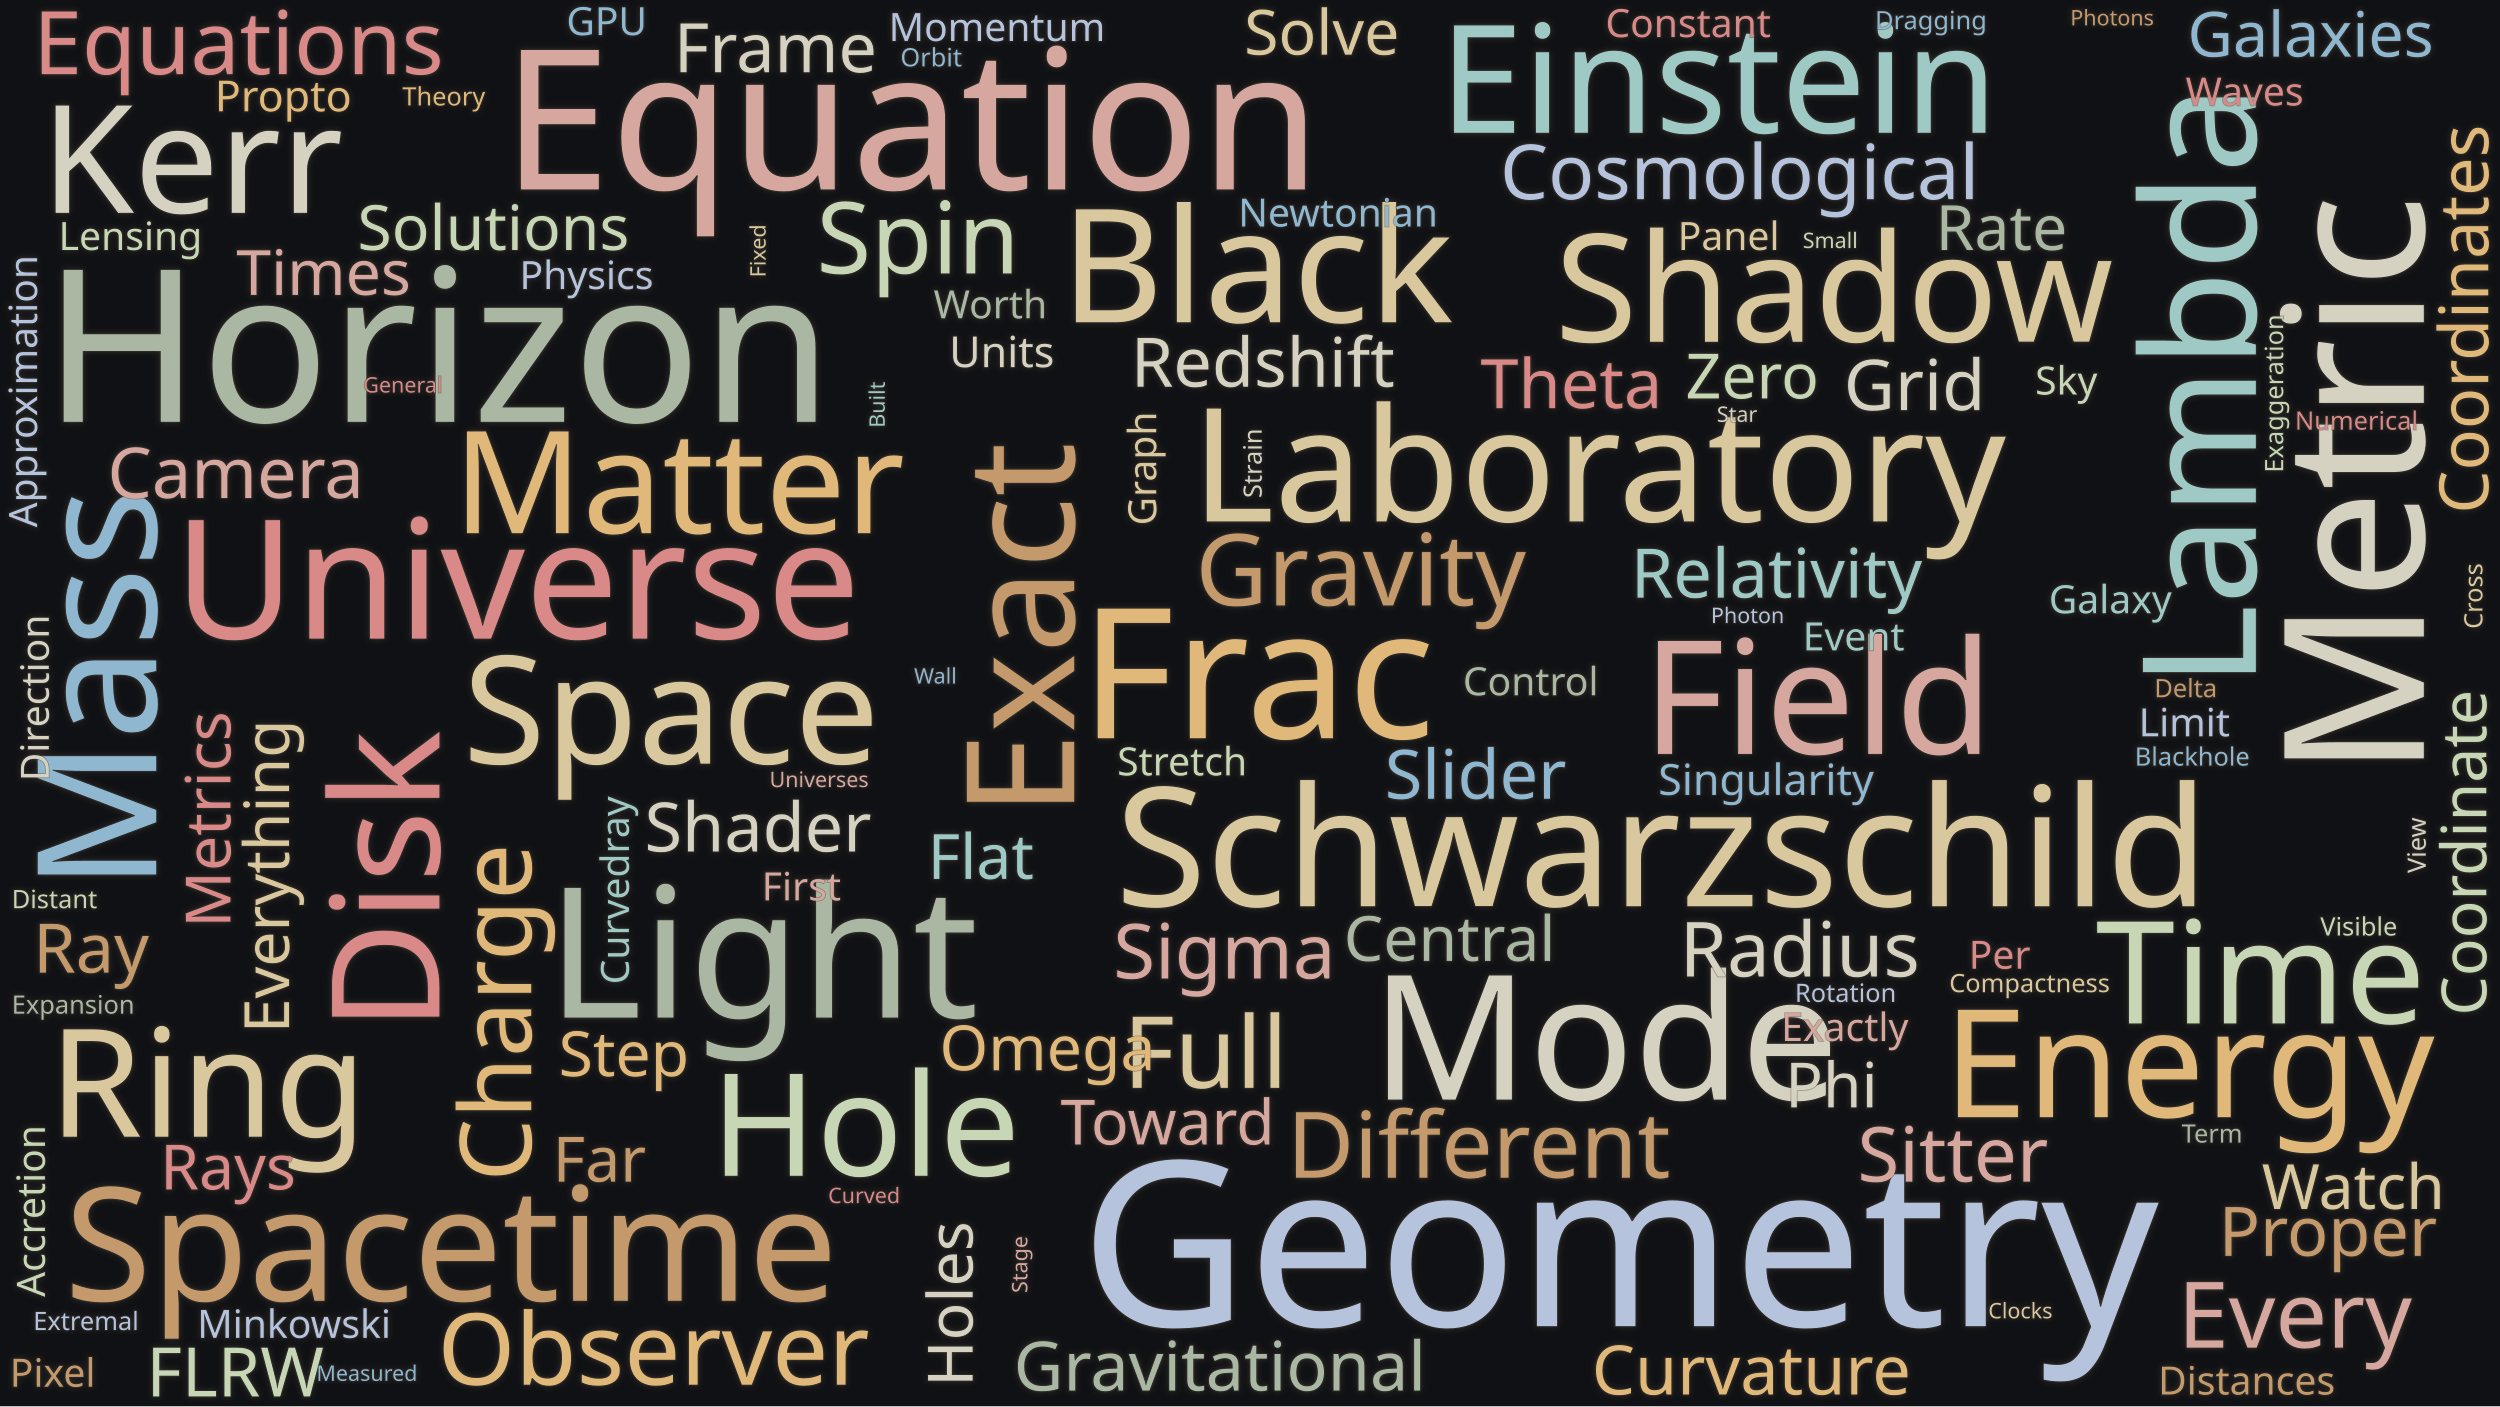
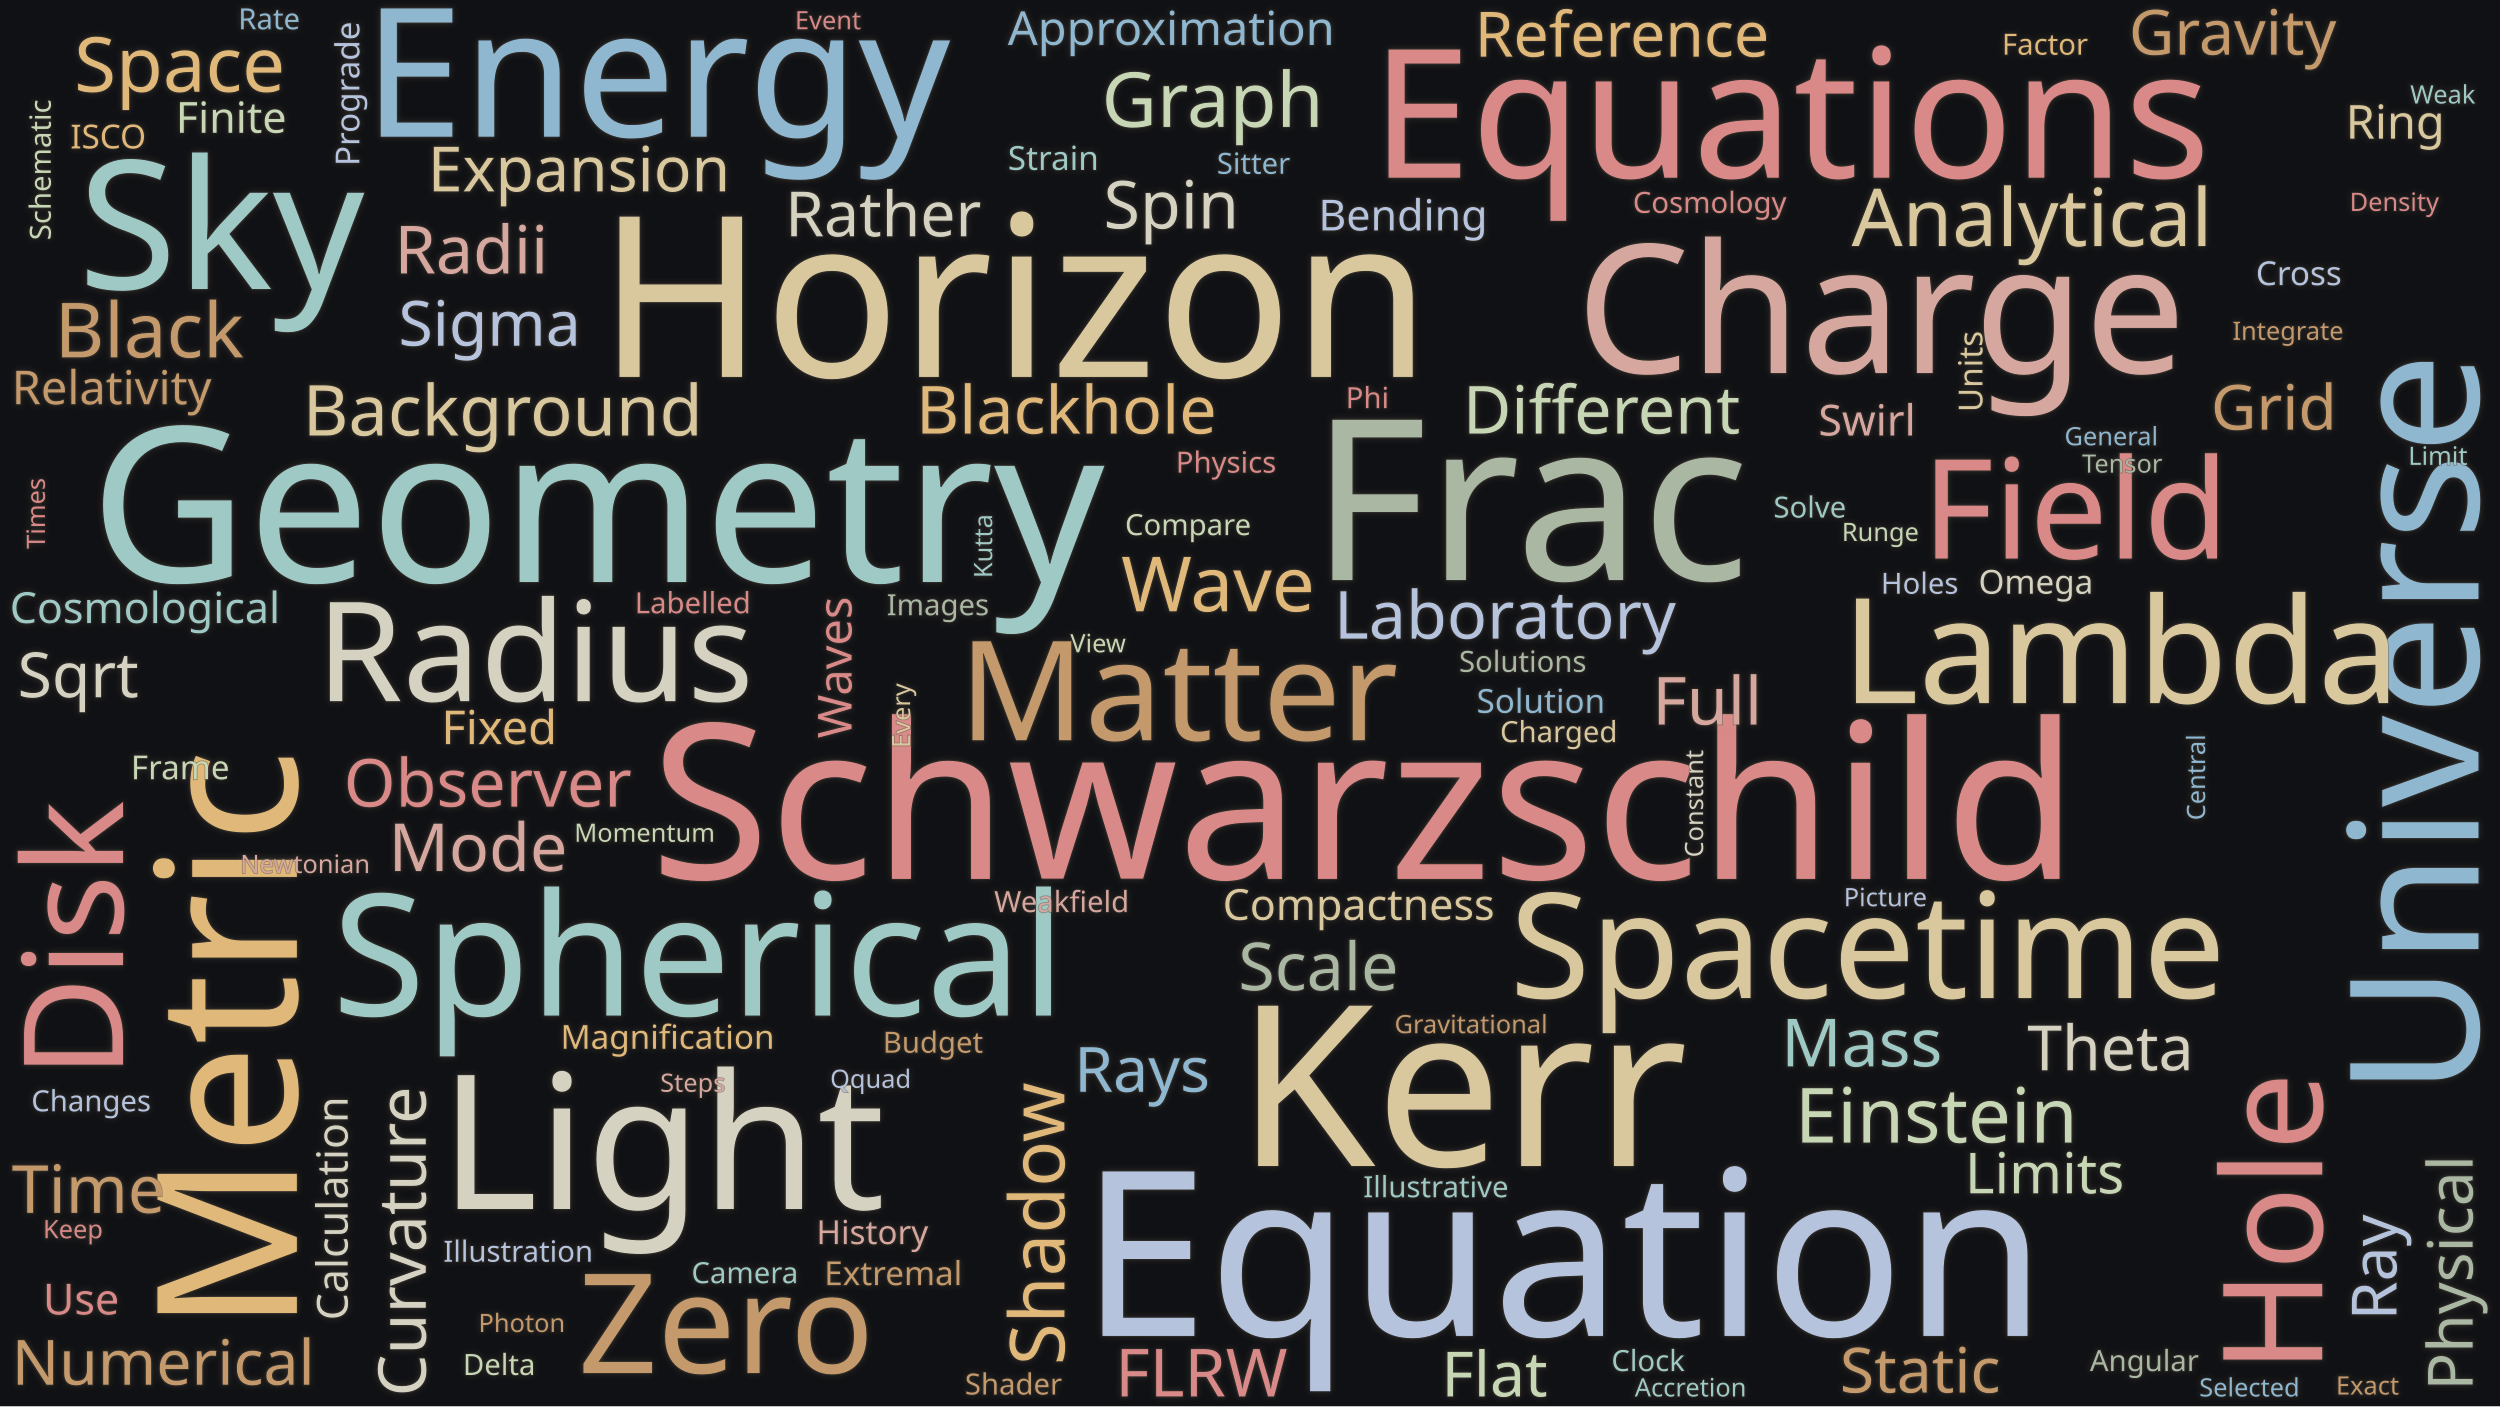
- <svg xmlns="http://www.w3.org/2000/svg" role="img" aria-label="Spacetime Laboratory: See the Universe Through Einstein’s Equations" width="1280" height="720">
+ <svg xmlns="http://www.w3.org/2000/svg" role="img" aria-label="Spacetime Laboratory" width="1280" height="720">
  <defs>
    <filter id="wordGlow" x="-20%" y="-20%" width="140%" height="140%">
      <feDropShadow dx="0" dy="0" stdDeviation="1.6" flood-color="#d8c7a1" flood-opacity="0.18" />
    </filter>
  </defs>
  <style>text { filter: url(#wordGlow); paint-order: stroke fill; stroke: rgba(16,17,20,.34); stroke-width: .9px; }</style>
  <style>text{font-family:'Droid Sans Mono';font-weight:normal;font-style:normal;}</style>
  <rect width="100%" height="100%" style="fill:#101114" />
-   <text transform="translate(553,679)" font-size="118" style="fill:#b6c3dd">Geometry</text>
-   <text transform="translate(22,216)" font-size="109" style="fill:#a9b7a3">Horizon</text>
-   <text transform="translate(257,97)" font-size="100" style="fill:#d6a79f">Equation</text>
-   <text transform="translate(1241,398) rotate(-90)" font-size="100" style="fill:#d5d2c2">Metric</text>
-   <text transform="translate(280,521)" font-size="93" style="fill:#a9b7a3">Light</text>
-   <text transform="translate(553,378)" font-size="93" style="fill:#e0b879">Frac</text>
-   <text transform="translate(702,563)" font-size="89" style="fill:#d5d2c2">Mode</text>
-   <text transform="translate(89,327)" font-size="85" style="fill:#d88988">Universe</text>
-   <text transform="translate(80,456) rotate(-90)" font-size="85" style="fill:#8fb7d0">Mass</text>
-   <text transform="translate(571,464)" font-size="85" style="fill:#d9c89e">Schwarzschild</text>
-   <text transform="translate(33,666)" font-size="81" style="fill:#c49a6c">Spacetime</text>
-   <text transform="translate(841,386)" font-size="81" style="fill:#d6a79f">Field</text>
-   <text transform="translate(543,165)" font-size="81" style="fill:#d9c89e">Black</text>
-   <text transform="translate(1155,352) rotate(-90)" font-size="81" style="fill:#9fc9c5">Lambda</text>
-   <text transform="translate(610,267)" font-size="81" style="fill:#d9c89e">Laboratory</text>
-   <text transform="translate(237,391)" font-size="77" style="fill:#d9c89e">Space</text>
-   <text transform="translate(995,572)" font-size="77" style="fill:#e0b879">Energy</text>
-   <text transform="translate(25,582)" font-size="77" style="fill:#d9c89e">Ring</text>
-   <text transform="translate(737,68)" font-size="77" style="fill:#9fc9c5">Einstein</text>
-   <text transform="translate(550,418) rotate(-90)" font-size="77" style="fill:#c49a6c">Exact</text>
-   <text transform="translate(225,528) rotate(-90)" font-size="77" style="fill:#d88988">Disk</text>
-   <text transform="translate(21,109)" font-size="77" style="fill:#d5d2c2">Kerr</text>
-   <text transform="translate(796,175)" font-size="77" style="fill:#d9c89e">Shadow</text>
-   <text transform="translate(232,273)" font-size="73" style="fill:#e0b879">Matter</text>
-   <text transform="translate(1073,524)" font-size="73" style="fill:#c7d7b5">Time</text>
-   <text transform="translate(364,602)" font-size="73" style="fill:#c7d7b5">Hole</text>
-   <text transform="translate(612,310)" font-size="51" style="fill:#c49a6c">Gravity</text>
-   <text transform="translate(272,605) rotate(-90)" font-size="51" style="fill:#e0b879">Charge</text>
-   <text transform="translate(224,709)" font-size="51" style="fill:#e0b879">Observer</text>
-   <text transform="translate(575,557)" font-size="51" style="fill:#d9c89e">Full</text>
-   <text transform="translate(418,140)" font-size="51" style="fill:#c7d7b5">Spin</text>
-   <text transform="translate(1115,690)" font-size="47" style="fill:#d6a79f">Every</text>
-   <text transform="translate(659,603)" font-size="47" style="fill:#c49a6c">Different</text>
-   <text transform="translate(17,38)" font-size="45" style="fill:#d88988">Equations</text>
-   <text transform="translate(768,102)" font-size="39" style="fill:#b6c3dd">Cosmological</text>
-   <text transform="translate(860,500)" font-size="39" style="fill:#d5d2c2">Radius</text>
-   <text transform="translate(570,501)" font-size="39" style="fill:#d6a79f">Sigma</text>
-   <text transform="translate(951,605)" font-size="39" style="fill:#d6a79f">Sitter</text>
-   <text transform="translate(55,255)" font-size="36" style="fill:#d6a79f">Camera</text>
-   <text transform="translate(944,210)" font-size="36" style="fill:#d5d2c2">Grid</text>
-   <text transform="translate(835,306)" font-size="35" style="fill:#9fc9c5">Relativity</text>
-   <text transform="translate(519,712)" font-size="35" style="fill:#a9b7a3">Gravitational</text>
-   <text transform="translate(815,714)" font-size="35" style="fill:#e0b879">Curvature</text>
-   <text transform="translate(330,436)" font-size="35" style="fill:#d5d2c2">Shader</text>
-   <text transform="translate(17,498)" font-size="35" style="fill:#c49a6c">Ray</text>
-   <text transform="translate(579,198)" font-size="35" style="fill:#d5d2c2">Redshift</text>
-   <text transform="translate(75,715)" font-size="35" style="fill:#c7d7b5">FLRW</text>
-   <text transform="translate(709,409)" font-size="35" style="fill:#8fb7d0">Slider</text>
-   <text transform="translate(1274,263) rotate(-90)" font-size="35" style="fill:#e0b879">Coordinates</text>
-   <text transform="translate(1136,643)" font-size="35" style="fill:#c49a6c">Proper</text>
-   <text transform="translate(758,209)" font-size="35" style="fill:#d88988">Theta</text>
-   <text transform="translate(345,37)" font-size="35" style="fill:#d5d2c2">Frame</text>
-   <text transform="translate(121,151)" font-size="32" style="fill:#d6a79f">Times</text>
-   <text transform="translate(688,492)" font-size="32" style="fill:#a9b7a3">Central</text>
-   <text transform="translate(498,710) rotate(-90)" font-size="32" style="fill:#d5d2c2">Holes</text>
-   <text transform="translate(148,529) rotate(-90)" font-size="32" style="fill:#d9c89e">Everything</text>
-   <text transform="translate(991,128)" font-size="32" style="fill:#a9b7a3">Rate</text>
-   <text transform="translate(183,128)" font-size="32" style="fill:#c7d7b5">Solutions</text>
-   <text transform="translate(1120,29)" font-size="32" style="fill:#8fb7d0">Galaxies</text>
-   <text transform="translate(283,605)" font-size="32" style="fill:#c49a6c">Far</text>
-   <text transform="translate(286,551)" font-size="32" style="fill:#e0b879">Step</text>
-   <text transform="translate(637,28)" font-size="32" style="fill:#d9c89e">Solve</text>
-   <text transform="translate(118,475) rotate(-90)" font-size="32" style="fill:#d88988">Metrics</text>
-   <text transform="translate(475,450)" font-size="32" style="fill:#9fc9c5">Flat</text>
-   <text transform="translate(82,609)" font-size="32" style="fill:#d88988">Rays</text>
-   <text transform="translate(1273,520) rotate(-90)" font-size="32" style="fill:#c7d7b5">Coordinate</text>
-   <text transform="translate(914,567)" font-size="32" style="fill:#d5d2c2">Phi</text>
-   <text transform="translate(863,204)" font-size="32" style="fill:#c7d7b5">Zero</text>
-   <text transform="translate(543,586)" font-size="32" style="fill:#d6a79f">Toward</text>
-   <text transform="translate(1158,619)" font-size="32" style="fill:#d9c89e">Watch</text>
-   <text transform="translate(481,548)" font-size="32" style="fill:#e0b879">Omega</text>
-   <text transform="translate(849,407)" font-size="22" style="fill:#8fb7d0">Singularity</text>
-   <text transform="translate(486,188)" font-size="22" style="fill:#d5d2c2">Units</text>
-   <text transform="translate(110,57)" font-size="22" style="fill:#e0b879">Propto</text>
-   <text transform="translate(266,148)" font-size="20" style="fill:#b6c3dd">Physics</text>
-   <text transform="translate(592,269) rotate(-90)" font-size="20" style="fill:#d9c89e">Graph</text>
-   <text transform="translate(1105,714)" font-size="20" style="fill:#c49a6c">Distances</text>
-   <text transform="translate(572,397)" font-size="20" style="fill:#c7d7b5">Stretch</text>
-   <text transform="translate(19,270) rotate(-90)" font-size="20" style="fill:#b6c3dd">Approximation</text>
-   <text transform="translate(390,461)" font-size="20" style="fill:#d6a79f">First</text>
-   <text transform="translate(1049,314)" font-size="20" style="fill:#9fc9c5">Galaxy</text>
-   <text transform="translate(1119,54)" font-size="20" style="fill:#d88988">Waves</text>
-   <text transform="translate(478,163)" font-size="20" style="fill:#a9b7a3">Worth</text>
-   <text transform="translate(455,21)" font-size="20" style="fill:#b6c3dd">Momentum</text>
-   <text transform="translate(822,19)" font-size="20" style="fill:#d88988">Constant</text>
-   <text transform="translate(290,18)" font-size="20" style="fill:#8fb7d0">GPU</text>
-   <text transform="translate(1008,496)" font-size="20" style="fill:#d88988">Per</text>
-   <text transform="translate(5,710)" font-size="20" style="fill:#c49a6c">Pixel</text>
-   <text transform="translate(1042,202)" font-size="20" style="fill:#c7d7b5">Sky</text>
-   <text transform="translate(25,400) rotate(-90)" font-size="20" style="fill:#d5d2c2">Direction</text>
-   <text transform="translate(23,664) rotate(-90)" font-size="20" style="fill:#c7d7b5">Accretion</text>
-   <text transform="translate(923,333)" font-size="20" style="fill:#9fc9c5">Event</text>
-   <text transform="translate(322,504) rotate(-90)" font-size="20" style="fill:#9fc9c5">Curvedray</text>
-   <text transform="translate(749,356)" font-size="20" style="fill:#a9b7a3">Control</text>
-   <text transform="translate(101,685)" font-size="20" style="fill:#b6c3dd">Minkowski</text>
-   <text transform="translate(912,533)" font-size="20" style="fill:#d6a79f">Exactly</text>
-   <text transform="translate(859,128)" font-size="20" style="fill:#d9c89e">Panel</text>
-   <text transform="translate(634,116)" font-size="20" style="fill:#8fb7d0">Newtonian</text>
-   <text transform="translate(1095,377)" font-size="20" style="fill:#b6c3dd">Limit</text>
-   <text transform="translate(30,128)" font-size="20" style="fill:#c7d7b5">Lensing</text>
-   <text transform="translate(998,508)" font-size="13" style="fill:#d9c89e">Compactness</text>
-   <text transform="translate(206,54)" font-size="13" style="fill:#e0b879">Theory</text>
-   <text transform="translate(1169,242) rotate(-90)" font-size="13" style="fill:#c7d7b5">Exaggeration</text>
-   <text transform="translate(461,34)" font-size="13" style="fill:#8fb7d0">Orbit</text>
-   <text transform="translate(6,465)" font-size="13" style="fill:#c7d7b5">Distant</text>
-   <text transform="translate(1271,322) rotate(-90)" font-size="13" style="fill:#d9c89e">Cross</text>
-   <text transform="translate(1103,357)" font-size="13" style="fill:#c49a6c">Delta</text>
-   <text transform="translate(17,681)" font-size="13" style="fill:#b6c3dd">Extremal</text>
-   <text transform="translate(919,513)" font-size="13" style="fill:#b6c3dd">Rotation</text>
-   <text transform="translate(960,15)" font-size="13" style="fill:#8fb7d0">Dragging</text>
-   <text transform="translate(1117,585)" font-size="13" style="fill:#a9b7a3">Term</text>
-   <text transform="translate(1093,392)" font-size="13" style="fill:#8fb7d0">Blackhole</text>
-   <text transform="translate(1242,447) rotate(-90)" font-size="13" style="fill:#d5d2c2">View</text>
-   <text transform="translate(6,519)" font-size="13" style="fill:#a9b7a3">Expansion</text>
-   <text transform="translate(1188,479)" font-size="13" style="fill:#c7d7b5">Visible</text>
-   <text transform="translate(646,255) rotate(-90)" font-size="13" style="fill:#d5d2c2">Strain</text>
-   <text transform="translate(1175,220)" font-size="13" style="fill:#d88988">Numerical</text>
-   <text transform="translate(468,350)" font-size="11" style="fill:#8fb7d0">Wall</text>
-   <text transform="translate(876,319)" font-size="11" style="fill:#b6c3dd">Photon</text>
-   <text transform="translate(526,662) rotate(-90)" font-size="11" style="fill:#d6a79f">Stage</text>
-   <text transform="translate(923,127)" font-size="11" style="fill:#c7d7b5">Small</text>
-   <text transform="translate(453,219) rotate(-90)" font-size="11" style="fill:#9fc9c5">Built</text>
-   <text transform="translate(394,403)" font-size="11" style="fill:#d6a79f">Universes</text>
-   <text transform="translate(162,707)" font-size="11" style="fill:#8fb7d0">Measured</text>
-   <text transform="translate(1018,675)" font-size="11" style="fill:#d9c89e">Clocks</text>
-   <text transform="translate(186,201)" font-size="11" style="fill:#d88988">General</text>
-   <text transform="translate(392,142) rotate(-90)" font-size="11" style="fill:#d9c89e">Fixed</text>
-   <text transform="translate(1060,13)" font-size="11" style="fill:#c49a6c">Photons</text>
-   <text transform="translate(424,616)" font-size="11" style="fill:#d88988">Curved</text>
-   <text transform="translate(879,216)" font-size="11" style="fill:#d5d2c2">Star</text>
+   <text transform="translate(553,684)" font-size="118" style="fill:#b6c3dd">Equation</text>
+   <text transform="translate(671,297)" font-size="115" style="fill:#a9b7a3">Frac</text>
+   <text transform="translate(633,597)" font-size="115" style="fill:#d9c89e">Kerr</text>
+   <text transform="translate(306,193)" font-size="115" style="fill:#d9c89e">Horizon</text>
+   <text transform="translate(46,298)" font-size="111" style="fill:#9fc9c5">Geometry</text>
+   <text transform="translate(333,450)" font-size="111" style="fill:#d88988">Schwarzschild</text>
+   <text transform="translate(152,682) rotate(-90)" font-size="100" style="fill:#e0b879">Metric</text>
+   <text transform="translate(225,619)" font-size="96" style="fill:#d5d2c2">Light</text>
+   <text transform="translate(702,91)" font-size="92" style="fill:#d88988">Equations</text>
+   <text transform="translate(1269,561) rotate(-90)" font-size="92" style="fill:#8fb7d0">Universe</text>
+   <text transform="translate(186,70)" font-size="92" style="fill:#8fb7d0">Energy</text>
+   <text transform="translate(807,191)" font-size="92" style="fill:#d6a79f">Charge</text>
+   <text transform="translate(40,148)" font-size="92" style="fill:#9fc9c5">Sky</text>
+   <text transform="translate(170,520)" font-size="87" style="fill:#9fc9c5">Spherical</text>
+   <text transform="translate(773,511)" font-size="75" style="fill:#d9c89e">Spacetime</text>
+   <text transform="translate(943,360)" font-size="75" style="fill:#d9c89e">Lambda</text>
+   <text transform="translate(491,379)" font-size="71" style="fill:#c49a6c">Matter</text>
+   <text transform="translate(984,286)" font-size="71" style="fill:#d88988">Field</text>
+   <text transform="translate(63,552) rotate(-90)" font-size="71" style="fill:#d88988">Disk</text>
+   <text transform="translate(296,703)" font-size="71" style="fill:#c49a6c">Zero</text>
+   <text transform="translate(1189,703) rotate(-90)" font-size="71" style="fill:#d88988">Hole</text>
+   <text transform="translate(162,359)" font-size="71" style="fill:#d5d2c2">Radius</text>
+   <text transform="translate(948,126)" font-size="41" style="fill:#d9c89e">Analytical</text>
+   <text transform="translate(38,47)" font-size="39" style="fill:#e0b879">Space</text>
+   <text transform="translate(564,65)" font-size="39" style="fill:#c7d7b5">Graph</text>
+   <text transform="translate(919,585)" font-size="39" style="fill:#c7d7b5">Einstein</text>
+   <text transform="translate(28,183)" font-size="39" style="fill:#c49a6c">Black</text>
+   <text transform="translate(545,699) rotate(-90)" font-size="39" style="fill:#e0b879">Shadow</text>
+   <text transform="translate(574,313)" font-size="39" style="fill:#e0b879">Wave</text>
+   <text transform="translate(155,223)" font-size="36" style="fill:#d9c89e">Background</text>
+   <text transform="translate(749,222)" font-size="34" style="fill:#c7d7b5">Different</text>
+   <text transform="translate(683,327)" font-size="34" style="fill:#b6c3dd">Laboratory</text>
+   <text transform="translate(6,621)" font-size="34" style="fill:#c49a6c">Time</text>
+   <text transform="translate(218,715) rotate(-90)" font-size="34" style="fill:#d5d2c2">Curvature</text>
+   <text transform="translate(912,546)" font-size="34" style="fill:#9fc9c5">Mass</text>
+   <text transform="translate(469,222)" font-size="34" style="fill:#e0b879">Blackhole</text>
+   <text transform="translate(176,413)" font-size="34" style="fill:#d88988">Observer</text>
+   <text transform="translate(846,371)" font-size="34" style="fill:#d6a79f">Full</text>
+   <text transform="translate(199,446)" font-size="34" style="fill:#d6a79f">Mode</text>
+   <text transform="translate(202,140)" font-size="34" style="fill:#d6a79f">Radii</text>
+   <text transform="translate(565,117)" font-size="34" style="fill:#d5d2c2">Spin</text>
+   <text transform="translate(571,715)" font-size="34" style="fill:#d88988">FLRW</text>
+   <text transform="translate(634,507)" font-size="34" style="fill:#a9b7a3">Scale</text>
+   <text transform="translate(1132,220)" font-size="32" style="fill:#c49a6c">Grid</text>
+   <text transform="translate(1090,28)" font-size="32" style="fill:#c49a6c">Gravity</text>
+   <text transform="translate(1227,676) rotate(-90)" font-size="32" style="fill:#b6c3dd">Ray</text>
+   <text transform="translate(6,709)" font-size="32" style="fill:#c49a6c">Numerical</text>
+   <text transform="translate(402,121)" font-size="32" style="fill:#d5d2c2">Rather</text>
+   <text transform="translate(738,715)" font-size="32" style="fill:#c7d7b5">Flat</text>
+   <text transform="translate(550,559)" font-size="32" style="fill:#8fb7d0">Rays</text>
+   <text transform="translate(755,29)" font-size="32" style="fill:#e0b879">Reference</text>
+   <text transform="translate(942,713)" font-size="32" style="fill:#c49a6c">Static</text>
+   <text transform="translate(9,357)" font-size="32" style="fill:#d5d2c2">Sqrt</text>
+   <text transform="translate(204,177)" font-size="32" style="fill:#b6c3dd">Sigma</text>
+   <text transform="translate(1038,548)" font-size="32" style="fill:#d5d2c2">Theta</text>
+   <text transform="translate(219,98)" font-size="32" style="fill:#d9c89e">Expansion</text>
+   <text transform="translate(1266,712) rotate(-90)" font-size="32" style="fill:#a9b7a3">Physical</text>
+   <text transform="translate(1006,611)" font-size="29" style="fill:#c7d7b5">Limits</text>
+   <text transform="translate(516,23)" font-size="24" style="fill:#8fb7d0">Approximation</text>
+   <text transform="translate(6,207)" font-size="24" style="fill:#c49a6c">Relativity</text>
+   <text transform="translate(226,381)" font-size="24" style="fill:#e0b879">Fixed</text>
+   <text transform="translate(1201,71)" font-size="24" style="fill:#d9c89e">Ring</text>
+   <text transform="translate(436,378) rotate(-90)" font-size="24" style="fill:#d88988">Waves</text>
+   <text transform="translate(5,319)" font-size="22" style="fill:#9fc9c5">Cosmological</text>
+   <text transform="translate(22,673)" font-size="22" style="fill:#d88988">Use</text>
+   <text transform="translate(675,118)" font-size="22" style="fill:#b6c3dd">Bending</text>
+   <text transform="translate(178,676) rotate(-90)" font-size="22" style="fill:#d5d2c2">Calculation</text>
+   <text transform="translate(90,68)" font-size="22" style="fill:#c7d7b5">Finite</text>
+   <text transform="translate(931,223)" font-size="22" style="fill:#d6a79f">Swirl</text>
+   <text transform="translate(626,471)" font-size="22" style="fill:#d9c89e">Compactness</text>
+   <text transform="translate(287,537)" font-size="17" style="fill:#e0b879">Magnification</text>
+   <text transform="translate(756,365)" font-size="17" style="fill:#8fb7d0">Solution</text>
+   <text transform="translate(1013,304)" font-size="17" style="fill:#d5d2c2">Omega</text>
+   <text transform="translate(36,76)" font-size="17" style="fill:#e0b879">ISCO</text>
+   <text transform="translate(1155,146)" font-size="17" style="fill:#b6c3dd">Cross</text>
+   <text transform="translate(1015,211) rotate(-90)" font-size="17" style="fill:#d9c89e">Units</text>
+   <text transform="translate(422,658)" font-size="17" style="fill:#c49a6c">Extremal</text>
+   <text transform="translate(67,399)" font-size="17" style="fill:#c7d7b5">Frame</text>
+   <text transform="translate(184,85) rotate(-90)" font-size="17" style="fill:#b6c3dd">Prograde</text>
+   <text transform="translate(418,637)" font-size="17" style="fill:#d6a79f">History</text>
+   <text transform="translate(516,87)" font-size="17" style="fill:#9fc9c5">Strain</text>
+   <text transform="translate(602,242)" font-size="15" style="fill:#d88988">Physics</text>
+   <text transform="translate(747,344)" font-size="15" style="fill:#a9b7a3">Solutions</text>
+   <text transform="translate(963,304)" font-size="15" style="fill:#b6c3dd">Holes</text>
+   <text transform="translate(836,109)" font-size="15" style="fill:#d88988">Cosmology</text>
+   <text transform="translate(122,15)" font-size="15" style="fill:#8fb7d0">Rate</text>
+   <text transform="translate(1070,702)" font-size="15" style="fill:#a9b7a3">Angular</text>
+   <text transform="translate(494,714)" font-size="15" style="fill:#c49a6c">Shader</text>
+   <text transform="translate(452,539)" font-size="15" style="fill:#c49a6c">Budget</text>
+   <text transform="translate(354,657)" font-size="15" style="fill:#9fc9c5">Camera</text>
+   <text transform="translate(325,314)" font-size="15" style="fill:#d88988">Labelled</text>
+   <text transform="translate(698,613)" font-size="15" style="fill:#9fc9c5">Illustrative</text>
+   <text transform="translate(908,265)" font-size="15" style="fill:#9fc9c5">Solve</text>
+   <text transform="translate(454,315)" font-size="15" style="fill:#a9b7a3">Images</text>
+   <text transform="translate(227,646)" font-size="15" style="fill:#b6c3dd">Illustration</text>
+   <text transform="translate(689,209)" font-size="15" style="fill:#d88988">Phi</text>
+   <text transform="translate(509,467)" font-size="15" style="fill:#d6a79f">Weakfield</text>
+   <text transform="translate(825,702)" font-size="15" style="fill:#9fc9c5">Clock</text>
+   <text transform="translate(16,569)" font-size="15" style="fill:#b6c3dd">Changes</text>
+   <text transform="translate(237,704)" font-size="15" style="fill:#c7d7b5">Delta</text>
+   <text transform="translate(768,380)" font-size="15" style="fill:#d9c89e">Charged</text>
+   <text transform="translate(1025,28)" font-size="15" style="fill:#e0b879">Factor</text>
+   <text transform="translate(26,123) rotate(-90)" font-size="15" style="fill:#c7d7b5">Schematic</text>
+   <text transform="translate(623,89)" font-size="15" style="fill:#8fb7d0">Sitter</text>
+   <text transform="translate(576,274)" font-size="15" style="fill:#c7d7b5">Compare</text>
+   <text transform="translate(466,383) rotate(-90)" font-size="13" style="fill:#d9c89e">Every</text>
+   <text transform="translate(245,682)" font-size="13" style="fill:#c49a6c">Photon</text>
+   <text transform="translate(548,334)" font-size="13" style="fill:#c7d7b5">View</text>
+   <text transform="translate(23,281) rotate(-90)" font-size="13" style="fill:#d88988">Times</text>
+   <text transform="translate(1057,228)" font-size="13" style="fill:#8fb7d0">General</text>
+   <text transform="translate(1129,420) rotate(-90)" font-size="13" style="fill:#8fb7d0">Central</text>
+   <text transform="translate(714,529)" font-size="13" style="fill:#c49a6c">Gravitational</text>
+   <text transform="translate(1066,242)" font-size="13" style="fill:#a9b7a3">Tensor</text>
+   <text transform="translate(294,431)" font-size="13" style="fill:#c7d7b5">Momentum</text>
+   <text transform="translate(872,439) rotate(-90)" font-size="13" style="fill:#d5d2c2">Constant</text>
+   <text transform="translate(1203,108)" font-size="13" style="fill:#d88988">Density</text>
+   <text transform="translate(1196,714)" font-size="13" style="fill:#c49a6c">Exact</text>
+   <text transform="translate(1126,715)" font-size="13" style="fill:#8fb7d0">Selected</text>
+   <text transform="translate(1143,174)" font-size="13" style="fill:#c49a6c">Integrate</text>
+   <text transform="translate(943,277)" font-size="13" style="fill:#c7d7b5">Runge</text>
+   <text transform="translate(508,296) rotate(-90)" font-size="13" style="fill:#9fc9c5">Kutta</text>
+   <text transform="translate(338,559)" font-size="13" style="fill:#d6a79f">Steps</text>
+   <text transform="translate(1234,53)" font-size="13" style="fill:#9fc9c5">Weak</text>
+   <text transform="translate(837,715)" font-size="13" style="fill:#9fc9c5">Accretion</text>
+   <text transform="translate(407,15)" font-size="13" style="fill:#d88988">Event</text>
+   <text transform="translate(22,634)" font-size="13" style="fill:#d88988">Keep</text>
+   <text transform="translate(944,464)" font-size="13" style="fill:#b6c3dd">Picture</text>
+   <text transform="translate(123,447)" font-size="13" style="fill:#d6a79f">Newtonian</text>
+   <text transform="translate(1233,238)" font-size="13" style="fill:#9fc9c5">Limit</text>
+   <text transform="translate(425,557)" font-size="13" style="fill:#b6c3dd">Qquad</text>
</svg>
